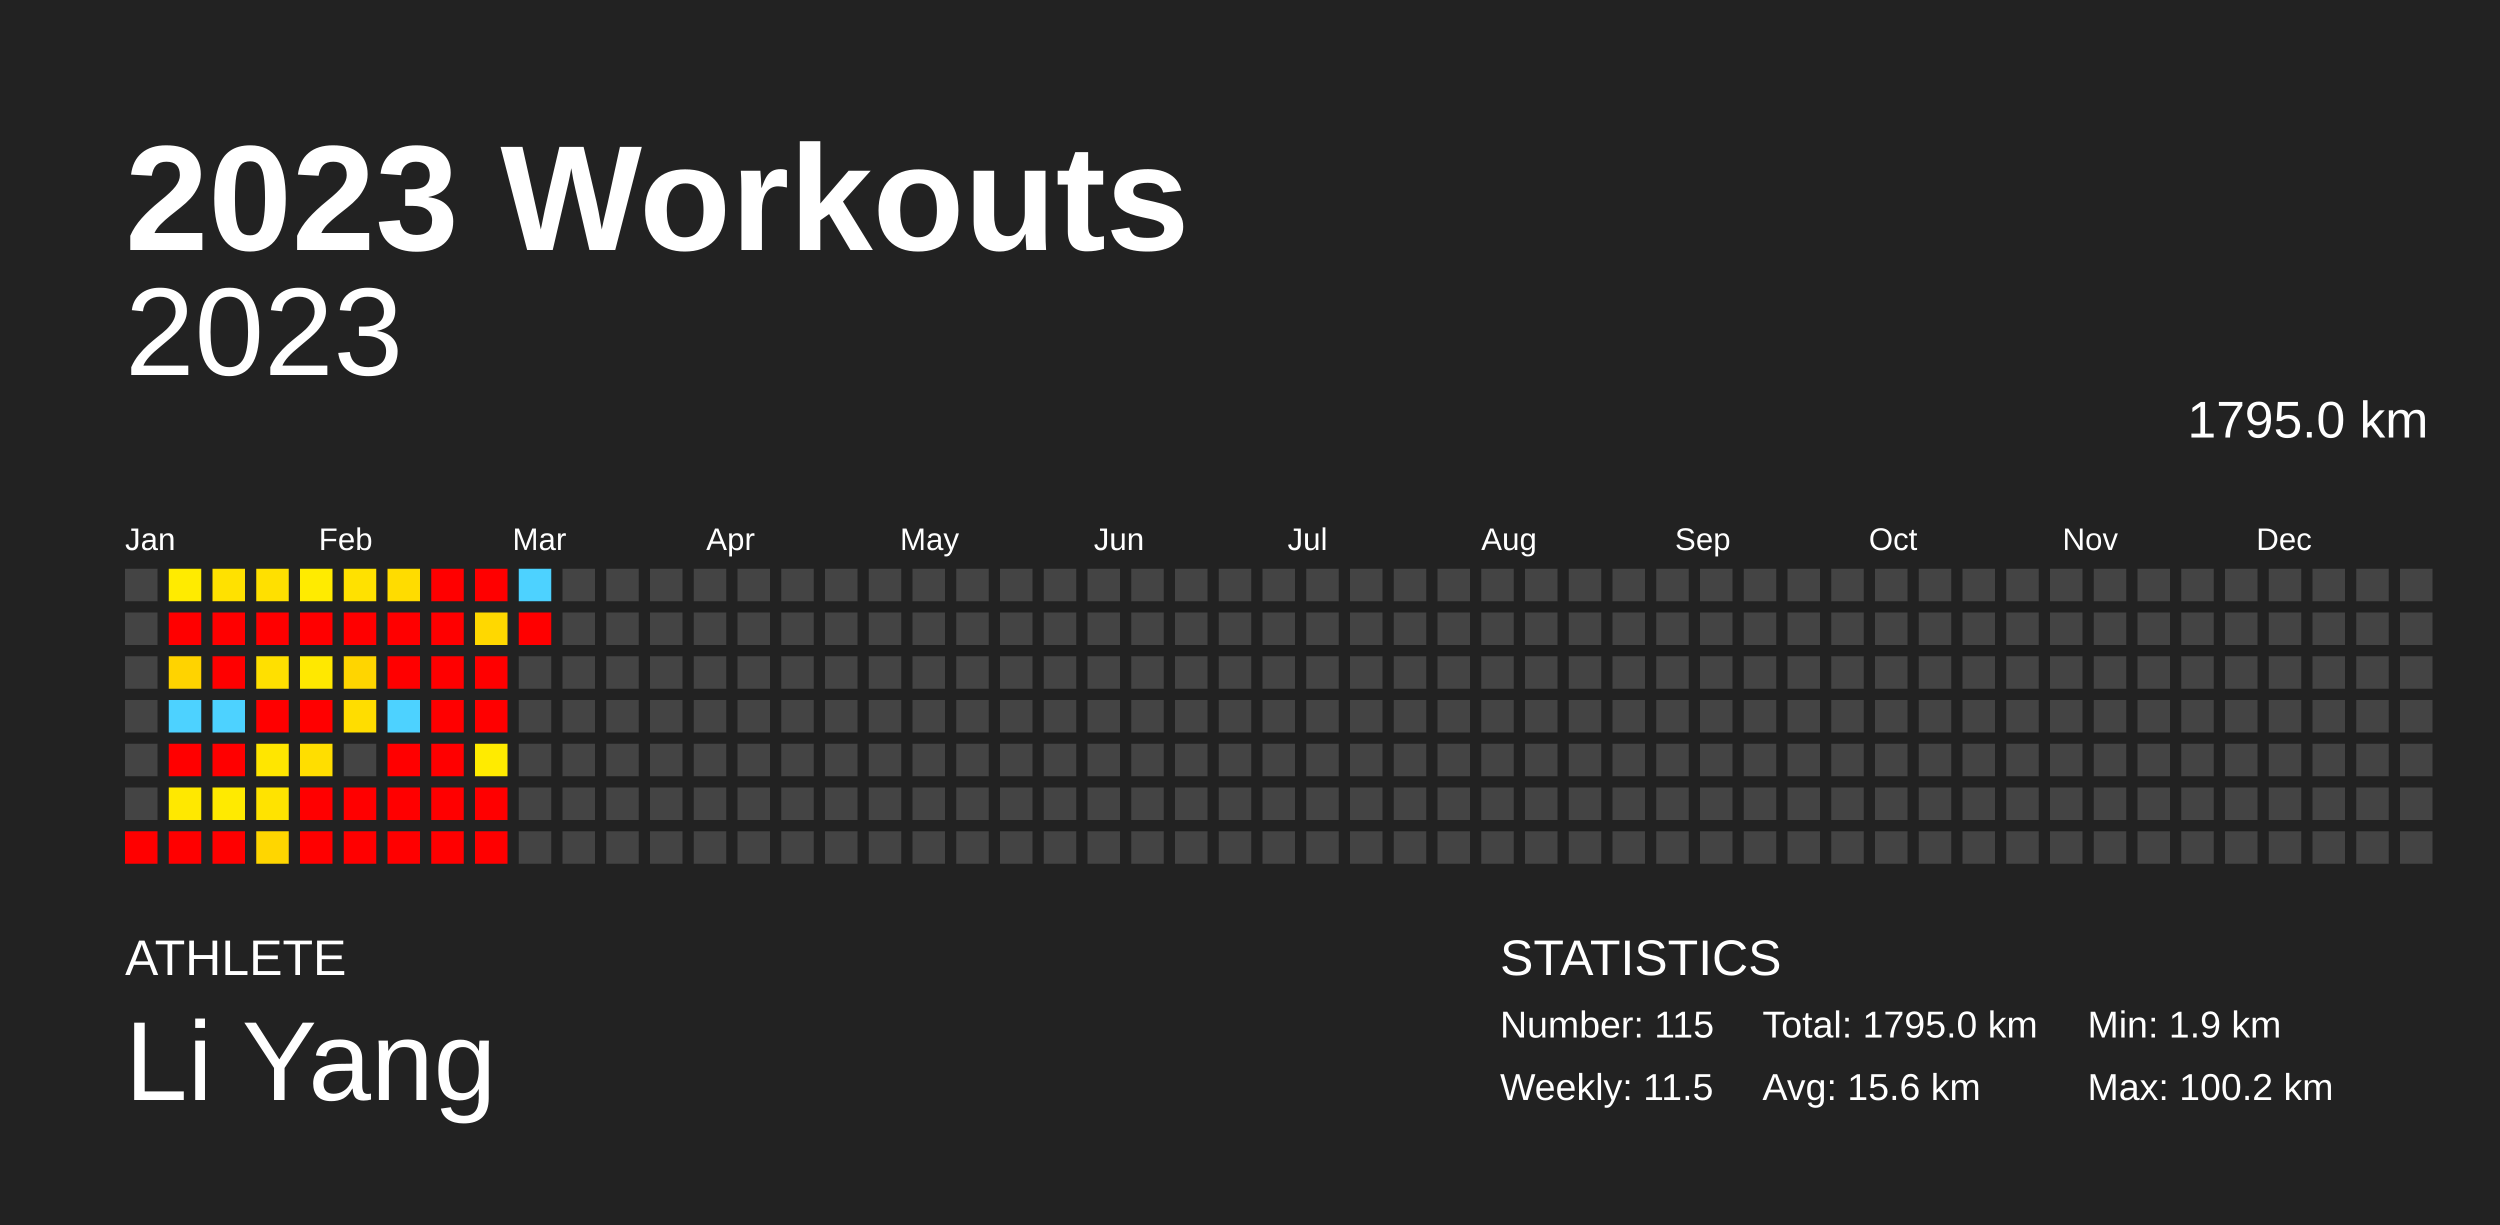
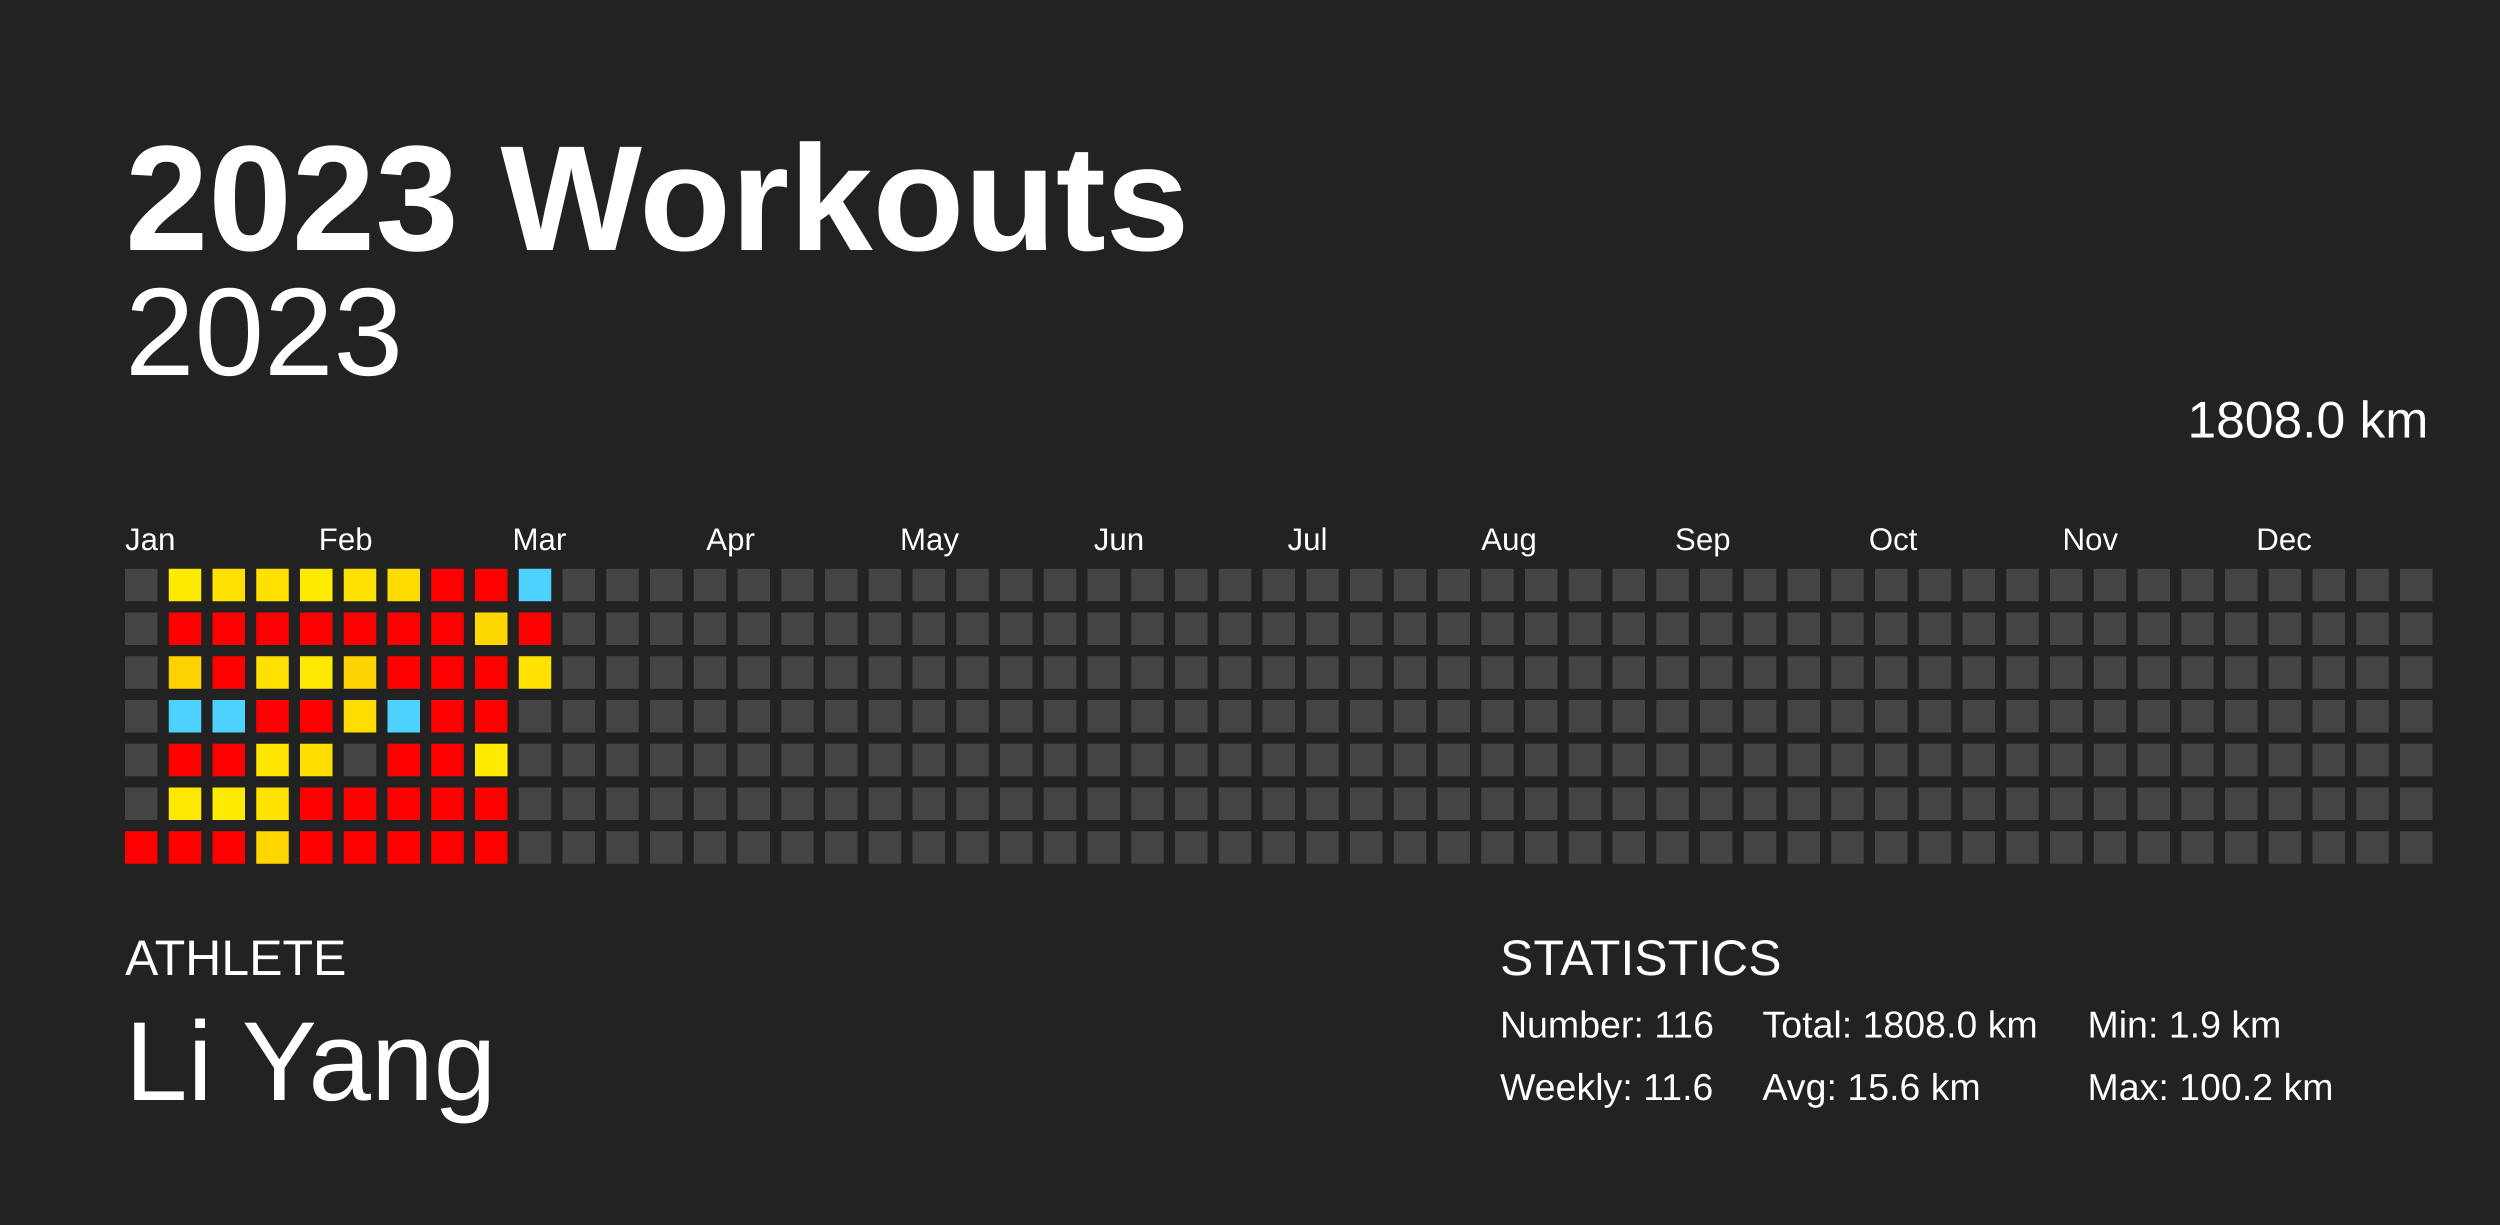
<svg xmlns="http://www.w3.org/2000/svg" baseProfile="full" height="98mm" version="1.1" viewBox="0,0,200,98" width="200mm">
  <defs />
  <rect fill="#222222" height="98" width="200" x="0" y="0" />
  <text fill="#FFFFFF" style="font-size:12px; font-family:Arial; font-weight:bold;" x="10" y="20">2023 Workouts</text>
  <text fill="#FFFFFF" style="font-size:4px; font-family:Arial" x="10" y="78">ATHLETE</text>
  <text fill="#FFFFFF" style="font-size:9px; font-family:Arial" x="10" y="88">Li Yang</text>
  <text fill="#FFFFFF" style="font-size:4px; font-family:Arial" x="120" y="78">STATISTICS</text>
-   <text fill="#FFFFFF" style="font-size:3px; font-family:Arial" x="120" y="83">Number: 115</text>
-   <text fill="#FFFFFF" style="font-size:3px; font-family:Arial" x="120" y="88">Weekly: 11.5</text>
-   <text fill="#FFFFFF" style="font-size:3px; font-family:Arial" x="141" y="83">Total: 1795.0 km</text>
+   <text fill="#FFFFFF" style="font-size:3px; font-family:Arial" x="120" y="83">Number: 116</text>
+   <text fill="#FFFFFF" style="font-size:3px; font-family:Arial" x="120" y="88">Weekly: 11.6</text>
+   <text fill="#FFFFFF" style="font-size:3px; font-family:Arial" x="141" y="83">Total: 1808.0 km</text>
  <text fill="#FFFFFF" style="font-size:3px; font-family:Arial" x="141" y="88">Avg: 15.6 km</text>
  <text fill="#FFFFFF" style="font-size:3px; font-family:Arial" x="167" y="83">Min: 1.9 km</text>
  <text fill="#FFFFFF" style="font-size:3px; font-family:Arial" x="167" y="88">Max: 100.2 km</text>
  <text alignment-baseline="hanging" fill="#FFFFFF" style="font-size:10.0px; font-family:Arial;" x="10" y="30">2023</text>
-   <text alignment-baseline="hanging" fill="#FFFFFF" style="font-size:4.125px; font-family:Arial;" x="175" y="35">1795.0 km</text>
+   <text alignment-baseline="hanging" fill="#FFFFFF" style="font-size:4.125px; font-family:Arial;" x="175" y="35">1808.0 km</text>
  <text fill="#FFFFFF" style="font-size:2.5px; font-family:Arial" x="10.0" y="44">Jan</text>
  <text fill="#FFFFFF" style="font-size:2.5px; font-family:Arial" x="25.5" y="44">Feb</text>
  <text fill="#FFFFFF" style="font-size:2.5px; font-family:Arial" x="41.0" y="44">Mar</text>
  <text fill="#FFFFFF" style="font-size:2.5px; font-family:Arial" x="56.5" y="44">Apr</text>
  <text fill="#FFFFFF" style="font-size:2.5px; font-family:Arial" x="72.0" y="44">May</text>
  <text fill="#FFFFFF" style="font-size:2.5px; font-family:Arial" x="87.5" y="44">Jun</text>
  <text fill="#FFFFFF" style="font-size:2.5px; font-family:Arial" x="103.0" y="44">Jul</text>
  <text fill="#FFFFFF" style="font-size:2.5px; font-family:Arial" x="118.5" y="44">Aug</text>
  <text fill="#FFFFFF" style="font-size:2.5px; font-family:Arial" x="134.0" y="44">Sep</text>
  <text fill="#FFFFFF" style="font-size:2.5px; font-family:Arial" x="149.5" y="44">Oct</text>
  <text fill="#FFFFFF" style="font-size:2.5px; font-family:Arial" x="165.0" y="44">Nov</text>
  <text fill="#FFFFFF" style="font-size:2.5px; font-family:Arial" x="180.5" y="44">Dec</text>
  <rect fill="#444444" height="2.6" width="2.6" x="10.0" y="45.5" />
  <rect fill="#444444" height="2.6" width="2.6" x="10.0" y="49.0" />
  <rect fill="#444444" height="2.6" width="2.6" x="10.0" y="52.5" />
  <rect fill="#444444" height="2.6" width="2.6" x="10.0" y="56.0" />
  <rect fill="#444444" height="2.6" width="2.6" x="10.0" y="59.5" />
  <rect fill="#444444" height="2.6" width="2.6" x="10.0" y="63.0" />
  <rect fill="red" height="2.6" width="2.6" x="10.0" y="66.5" />
  <rect fill="#ffeb00" height="2.6" width="2.6" x="13.5" y="45.5" />
  <rect fill="red" height="2.6" width="2.6" x="13.5" y="49.0" />
  <rect fill="#ffd300" height="2.6" width="2.6" x="13.5" y="52.5" />
  <rect fill="#4dd2ff" height="2.6" width="2.6" x="13.5" y="56.0" />
  <rect fill="red" height="2.6" width="2.6" x="13.5" y="59.5" />
  <rect fill="#ffe800" height="2.6" width="2.6" x="13.5" y="63.0" />
  <rect fill="red" height="2.6" width="2.6" x="13.5" y="66.5" />
  <rect fill="#ffe100" height="2.6" width="2.6" x="17.0" y="45.5" />
  <rect fill="red" height="2.6" width="2.6" x="17.0" y="49.0" />
  <rect fill="red" height="2.6" width="2.6" x="17.0" y="52.5" />
  <rect fill="#4dd2ff" height="2.6" width="2.6" x="17.0" y="56.0" />
  <rect fill="red" height="2.6" width="2.6" x="17.0" y="59.5" />
  <rect fill="#ffea00" height="2.6" width="2.6" x="17.0" y="63.0" />
  <rect fill="red" height="2.6" width="2.6" x="17.0" y="66.5" />
  <rect fill="#ffe000" height="2.6" width="2.6" x="20.5" y="45.5" />
  <rect fill="red" height="2.6" width="2.6" x="20.5" y="49.0" />
  <rect fill="#ffe000" height="2.6" width="2.6" x="20.5" y="52.5" />
  <rect fill="red" height="2.6" width="2.6" x="20.5" y="56.0" />
  <rect fill="#ffe600" height="2.6" width="2.6" x="20.5" y="59.5" />
  <rect fill="#ffe300" height="2.6" width="2.6" x="20.5" y="63.0" />
  <rect fill="#ffd600" height="2.6" width="2.6" x="20.5" y="66.5" />
  <rect fill="#ffeb00" height="2.6" width="2.6" x="24.0" y="45.5" />
  <rect fill="red" height="2.6" width="2.6" x="24.0" y="49.0" />
  <rect fill="#ffe800" height="2.6" width="2.6" x="24.0" y="52.5" />
  <rect fill="red" height="2.6" width="2.6" x="24.0" y="56.0" />
  <rect fill="#ffde00" height="2.6" width="2.6" x="24.0" y="59.5" />
  <rect fill="red" height="2.6" width="2.6" x="24.0" y="63.0" />
  <rect fill="red" height="2.6" width="2.6" x="24.0" y="66.5" />
  <rect fill="#ffe100" height="2.6" width="2.6" x="27.5" y="45.5" />
  <rect fill="red" height="2.6" width="2.6" x="27.5" y="49.0" />
  <rect fill="#ffd500" height="2.6" width="2.6" x="27.5" y="52.5" />
  <rect fill="#ffdd00" height="2.6" width="2.6" x="27.5" y="56.0" />
  <rect fill="#444444" height="2.6" width="2.6" x="27.5" y="59.5" />
  <rect fill="red" height="2.6" width="2.6" x="27.5" y="63.0" />
  <rect fill="red" height="2.6" width="2.6" x="27.5" y="66.5" />
  <rect fill="#ffdc00" height="2.6" width="2.6" x="31.0" y="45.5" />
  <rect fill="red" height="2.6" width="2.6" x="31.0" y="49.0" />
  <rect fill="red" height="2.6" width="2.6" x="31.0" y="52.5" />
  <rect fill="#4dd2ff" height="2.6" width="2.6" x="31.0" y="56.0" />
  <rect fill="red" height="2.6" width="2.6" x="31.0" y="59.5" />
  <rect fill="red" height="2.6" width="2.6" x="31.0" y="63.0" />
  <rect fill="red" height="2.6" width="2.6" x="31.0" y="66.5" />
  <rect fill="red" height="2.6" width="2.6" x="34.5" y="45.5" />
  <rect fill="red" height="2.6" width="2.6" x="34.5" y="49.0" />
  <rect fill="red" height="2.6" width="2.6" x="34.5" y="52.5" />
  <rect fill="red" height="2.6" width="2.6" x="34.5" y="56.0" />
  <rect fill="red" height="2.6" width="2.6" x="34.5" y="59.5" />
  <rect fill="red" height="2.6" width="2.6" x="34.5" y="63.0" />
  <rect fill="red" height="2.6" width="2.6" x="34.5" y="66.5" />
  <rect fill="red" height="2.6" width="2.6" x="38.0" y="45.5" />
  <rect fill="#ffd800" height="2.6" width="2.6" x="38.0" y="49.0" />
  <rect fill="red" height="2.6" width="2.6" x="38.0" y="52.5" />
  <rect fill="red" height="2.6" width="2.6" x="38.0" y="56.0" />
  <rect fill="#ffeb00" height="2.6" width="2.6" x="38.0" y="59.5" />
  <rect fill="red" height="2.6" width="2.6" x="38.0" y="63.0" />
  <rect fill="red" height="2.6" width="2.6" x="38.0" y="66.5" />
  <rect fill="#4dd2ff" height="2.6" width="2.6" x="41.5" y="45.5" />
  <rect fill="red" height="2.6" width="2.6" x="41.5" y="49.0" />
-   <rect fill="#444444" height="2.6" width="2.6" x="41.5" y="52.5" />
+   <rect fill="#ffe300" height="2.6" width="2.6" x="41.5" y="52.5" />
  <rect fill="#444444" height="2.6" width="2.6" x="41.5" y="56.0" />
  <rect fill="#444444" height="2.6" width="2.6" x="41.5" y="59.5" />
  <rect fill="#444444" height="2.6" width="2.6" x="41.5" y="63.0" />
  <rect fill="#444444" height="2.6" width="2.6" x="41.5" y="66.5" />
  <rect fill="#444444" height="2.6" width="2.6" x="45.0" y="45.5" />
  <rect fill="#444444" height="2.6" width="2.6" x="45.0" y="49.0" />
  <rect fill="#444444" height="2.6" width="2.6" x="45.0" y="52.5" />
  <rect fill="#444444" height="2.6" width="2.6" x="45.0" y="56.0" />
  <rect fill="#444444" height="2.6" width="2.6" x="45.0" y="59.5" />
  <rect fill="#444444" height="2.6" width="2.6" x="45.0" y="63.0" />
  <rect fill="#444444" height="2.6" width="2.6" x="45.0" y="66.5" />
  <rect fill="#444444" height="2.6" width="2.6" x="48.5" y="45.5" />
  <rect fill="#444444" height="2.6" width="2.6" x="48.5" y="49.0" />
  <rect fill="#444444" height="2.6" width="2.6" x="48.5" y="52.5" />
  <rect fill="#444444" height="2.6" width="2.6" x="48.5" y="56.0" />
  <rect fill="#444444" height="2.6" width="2.6" x="48.5" y="59.5" />
  <rect fill="#444444" height="2.6" width="2.6" x="48.5" y="63.0" />
  <rect fill="#444444" height="2.6" width="2.6" x="48.5" y="66.5" />
  <rect fill="#444444" height="2.6" width="2.6" x="52.0" y="45.5" />
  <rect fill="#444444" height="2.6" width="2.6" x="52.0" y="49.0" />
  <rect fill="#444444" height="2.6" width="2.6" x="52.0" y="52.5" />
  <rect fill="#444444" height="2.6" width="2.6" x="52.0" y="56.0" />
  <rect fill="#444444" height="2.6" width="2.6" x="52.0" y="59.5" />
  <rect fill="#444444" height="2.6" width="2.6" x="52.0" y="63.0" />
  <rect fill="#444444" height="2.6" width="2.6" x="52.0" y="66.5" />
  <rect fill="#444444" height="2.6" width="2.6" x="55.5" y="45.5" />
  <rect fill="#444444" height="2.6" width="2.6" x="55.5" y="49.0" />
  <rect fill="#444444" height="2.6" width="2.6" x="55.5" y="52.5" />
  <rect fill="#444444" height="2.6" width="2.6" x="55.5" y="56.0" />
  <rect fill="#444444" height="2.6" width="2.6" x="55.5" y="59.5" />
  <rect fill="#444444" height="2.6" width="2.6" x="55.5" y="63.0" />
  <rect fill="#444444" height="2.6" width="2.6" x="55.5" y="66.5" />
  <rect fill="#444444" height="2.6" width="2.6" x="59.0" y="45.5" />
  <rect fill="#444444" height="2.6" width="2.6" x="59.0" y="49.0" />
  <rect fill="#444444" height="2.6" width="2.6" x="59.0" y="52.5" />
  <rect fill="#444444" height="2.6" width="2.6" x="59.0" y="56.0" />
  <rect fill="#444444" height="2.6" width="2.6" x="59.0" y="59.5" />
  <rect fill="#444444" height="2.6" width="2.6" x="59.0" y="63.0" />
  <rect fill="#444444" height="2.6" width="2.6" x="59.0" y="66.5" />
  <rect fill="#444444" height="2.6" width="2.6" x="62.5" y="45.5" />
  <rect fill="#444444" height="2.6" width="2.6" x="62.5" y="49.0" />
  <rect fill="#444444" height="2.6" width="2.6" x="62.5" y="52.5" />
  <rect fill="#444444" height="2.6" width="2.6" x="62.5" y="56.0" />
  <rect fill="#444444" height="2.6" width="2.6" x="62.5" y="59.5" />
  <rect fill="#444444" height="2.6" width="2.6" x="62.5" y="63.0" />
  <rect fill="#444444" height="2.6" width="2.6" x="62.5" y="66.5" />
  <rect fill="#444444" height="2.6" width="2.6" x="66.0" y="45.5" />
  <rect fill="#444444" height="2.6" width="2.6" x="66.0" y="49.0" />
  <rect fill="#444444" height="2.6" width="2.6" x="66.0" y="52.5" />
  <rect fill="#444444" height="2.6" width="2.6" x="66.0" y="56.0" />
  <rect fill="#444444" height="2.6" width="2.6" x="66.0" y="59.5" />
  <rect fill="#444444" height="2.6" width="2.6" x="66.0" y="63.0" />
  <rect fill="#444444" height="2.6" width="2.6" x="66.0" y="66.5" />
  <rect fill="#444444" height="2.6" width="2.6" x="69.5" y="45.5" />
  <rect fill="#444444" height="2.6" width="2.6" x="69.5" y="49.0" />
  <rect fill="#444444" height="2.6" width="2.6" x="69.5" y="52.5" />
  <rect fill="#444444" height="2.6" width="2.6" x="69.5" y="56.0" />
  <rect fill="#444444" height="2.6" width="2.6" x="69.5" y="59.5" />
  <rect fill="#444444" height="2.6" width="2.6" x="69.5" y="63.0" />
  <rect fill="#444444" height="2.6" width="2.6" x="69.5" y="66.5" />
  <rect fill="#444444" height="2.6" width="2.6" x="73.0" y="45.5" />
  <rect fill="#444444" height="2.6" width="2.6" x="73.0" y="49.0" />
  <rect fill="#444444" height="2.6" width="2.6" x="73.0" y="52.5" />
  <rect fill="#444444" height="2.6" width="2.6" x="73.0" y="56.0" />
  <rect fill="#444444" height="2.6" width="2.6" x="73.0" y="59.5" />
  <rect fill="#444444" height="2.6" width="2.6" x="73.0" y="63.0" />
  <rect fill="#444444" height="2.6" width="2.6" x="73.0" y="66.5" />
  <rect fill="#444444" height="2.6" width="2.6" x="76.5" y="45.5" />
  <rect fill="#444444" height="2.6" width="2.6" x="76.5" y="49.0" />
  <rect fill="#444444" height="2.6" width="2.6" x="76.5" y="52.5" />
  <rect fill="#444444" height="2.6" width="2.6" x="76.5" y="56.0" />
  <rect fill="#444444" height="2.6" width="2.6" x="76.5" y="59.5" />
  <rect fill="#444444" height="2.6" width="2.6" x="76.5" y="63.0" />
  <rect fill="#444444" height="2.6" width="2.6" x="76.5" y="66.5" />
  <rect fill="#444444" height="2.6" width="2.6" x="80.0" y="45.5" />
  <rect fill="#444444" height="2.6" width="2.6" x="80.0" y="49.0" />
  <rect fill="#444444" height="2.6" width="2.6" x="80.0" y="52.5" />
  <rect fill="#444444" height="2.6" width="2.6" x="80.0" y="56.0" />
  <rect fill="#444444" height="2.6" width="2.6" x="80.0" y="59.5" />
  <rect fill="#444444" height="2.6" width="2.6" x="80.0" y="63.0" />
  <rect fill="#444444" height="2.6" width="2.6" x="80.0" y="66.5" />
  <rect fill="#444444" height="2.6" width="2.6" x="83.5" y="45.5" />
  <rect fill="#444444" height="2.6" width="2.6" x="83.5" y="49.0" />
  <rect fill="#444444" height="2.6" width="2.6" x="83.5" y="52.5" />
  <rect fill="#444444" height="2.6" width="2.6" x="83.5" y="56.0" />
  <rect fill="#444444" height="2.6" width="2.6" x="83.5" y="59.5" />
  <rect fill="#444444" height="2.6" width="2.6" x="83.5" y="63.0" />
  <rect fill="#444444" height="2.6" width="2.6" x="83.5" y="66.5" />
  <rect fill="#444444" height="2.6" width="2.6" x="87.0" y="45.5" />
  <rect fill="#444444" height="2.6" width="2.6" x="87.0" y="49.0" />
  <rect fill="#444444" height="2.6" width="2.6" x="87.0" y="52.5" />
  <rect fill="#444444" height="2.6" width="2.6" x="87.0" y="56.0" />
  <rect fill="#444444" height="2.6" width="2.6" x="87.0" y="59.5" />
  <rect fill="#444444" height="2.6" width="2.6" x="87.0" y="63.0" />
  <rect fill="#444444" height="2.6" width="2.6" x="87.0" y="66.5" />
  <rect fill="#444444" height="2.6" width="2.6" x="90.5" y="45.5" />
  <rect fill="#444444" height="2.6" width="2.6" x="90.5" y="49.0" />
  <rect fill="#444444" height="2.6" width="2.6" x="90.5" y="52.5" />
  <rect fill="#444444" height="2.6" width="2.6" x="90.5" y="56.0" />
  <rect fill="#444444" height="2.6" width="2.6" x="90.5" y="59.5" />
  <rect fill="#444444" height="2.6" width="2.6" x="90.5" y="63.0" />
  <rect fill="#444444" height="2.6" width="2.6" x="90.5" y="66.5" />
  <rect fill="#444444" height="2.6" width="2.6" x="94.0" y="45.5" />
  <rect fill="#444444" height="2.6" width="2.6" x="94.0" y="49.0" />
  <rect fill="#444444" height="2.6" width="2.6" x="94.0" y="52.5" />
  <rect fill="#444444" height="2.6" width="2.6" x="94.0" y="56.0" />
  <rect fill="#444444" height="2.6" width="2.6" x="94.0" y="59.5" />
  <rect fill="#444444" height="2.6" width="2.6" x="94.0" y="63.0" />
  <rect fill="#444444" height="2.6" width="2.6" x="94.0" y="66.5" />
  <rect fill="#444444" height="2.6" width="2.6" x="97.5" y="45.5" />
  <rect fill="#444444" height="2.6" width="2.6" x="97.5" y="49.0" />
  <rect fill="#444444" height="2.6" width="2.6" x="97.5" y="52.5" />
  <rect fill="#444444" height="2.6" width="2.6" x="97.5" y="56.0" />
  <rect fill="#444444" height="2.6" width="2.6" x="97.5" y="59.5" />
  <rect fill="#444444" height="2.6" width="2.6" x="97.5" y="63.0" />
  <rect fill="#444444" height="2.6" width="2.6" x="97.5" y="66.5" />
  <rect fill="#444444" height="2.6" width="2.6" x="101.0" y="45.5" />
  <rect fill="#444444" height="2.6" width="2.6" x="101.0" y="49.0" />
  <rect fill="#444444" height="2.6" width="2.6" x="101.0" y="52.5" />
  <rect fill="#444444" height="2.6" width="2.6" x="101.0" y="56.0" />
  <rect fill="#444444" height="2.6" width="2.6" x="101.0" y="59.5" />
  <rect fill="#444444" height="2.6" width="2.6" x="101.0" y="63.0" />
  <rect fill="#444444" height="2.6" width="2.6" x="101.0" y="66.5" />
  <rect fill="#444444" height="2.6" width="2.6" x="104.5" y="45.5" />
  <rect fill="#444444" height="2.6" width="2.6" x="104.5" y="49.0" />
  <rect fill="#444444" height="2.6" width="2.6" x="104.5" y="52.5" />
  <rect fill="#444444" height="2.6" width="2.6" x="104.5" y="56.0" />
  <rect fill="#444444" height="2.6" width="2.6" x="104.5" y="59.5" />
  <rect fill="#444444" height="2.6" width="2.6" x="104.5" y="63.0" />
  <rect fill="#444444" height="2.6" width="2.6" x="104.5" y="66.5" />
  <rect fill="#444444" height="2.6" width="2.6" x="108.0" y="45.5" />
  <rect fill="#444444" height="2.6" width="2.6" x="108.0" y="49.0" />
  <rect fill="#444444" height="2.6" width="2.6" x="108.0" y="52.5" />
  <rect fill="#444444" height="2.6" width="2.6" x="108.0" y="56.0" />
  <rect fill="#444444" height="2.6" width="2.6" x="108.0" y="59.5" />
  <rect fill="#444444" height="2.6" width="2.6" x="108.0" y="63.0" />
  <rect fill="#444444" height="2.6" width="2.6" x="108.0" y="66.5" />
  <rect fill="#444444" height="2.6" width="2.6" x="111.5" y="45.5" />
  <rect fill="#444444" height="2.6" width="2.6" x="111.5" y="49.0" />
  <rect fill="#444444" height="2.6" width="2.6" x="111.5" y="52.5" />
  <rect fill="#444444" height="2.6" width="2.6" x="111.5" y="56.0" />
  <rect fill="#444444" height="2.6" width="2.6" x="111.5" y="59.5" />
  <rect fill="#444444" height="2.6" width="2.6" x="111.5" y="63.0" />
  <rect fill="#444444" height="2.6" width="2.6" x="111.5" y="66.5" />
  <rect fill="#444444" height="2.6" width="2.6" x="115.0" y="45.5" />
  <rect fill="#444444" height="2.6" width="2.6" x="115.0" y="49.0" />
  <rect fill="#444444" height="2.6" width="2.6" x="115.0" y="52.5" />
  <rect fill="#444444" height="2.6" width="2.6" x="115.0" y="56.0" />
  <rect fill="#444444" height="2.6" width="2.6" x="115.0" y="59.5" />
  <rect fill="#444444" height="2.6" width="2.6" x="115.0" y="63.0" />
  <rect fill="#444444" height="2.6" width="2.6" x="115.0" y="66.5" />
  <rect fill="#444444" height="2.6" width="2.6" x="118.5" y="45.5" />
  <rect fill="#444444" height="2.6" width="2.6" x="118.5" y="49.0" />
  <rect fill="#444444" height="2.6" width="2.6" x="118.5" y="52.5" />
  <rect fill="#444444" height="2.6" width="2.6" x="118.5" y="56.0" />
  <rect fill="#444444" height="2.6" width="2.6" x="118.5" y="59.5" />
  <rect fill="#444444" height="2.6" width="2.6" x="118.5" y="63.0" />
  <rect fill="#444444" height="2.6" width="2.6" x="118.5" y="66.5" />
  <rect fill="#444444" height="2.6" width="2.6" x="122.0" y="45.5" />
  <rect fill="#444444" height="2.6" width="2.6" x="122.0" y="49.0" />
  <rect fill="#444444" height="2.6" width="2.6" x="122.0" y="52.5" />
  <rect fill="#444444" height="2.6" width="2.6" x="122.0" y="56.0" />
  <rect fill="#444444" height="2.6" width="2.6" x="122.0" y="59.5" />
  <rect fill="#444444" height="2.6" width="2.6" x="122.0" y="63.0" />
  <rect fill="#444444" height="2.6" width="2.6" x="122.0" y="66.5" />
  <rect fill="#444444" height="2.6" width="2.6" x="125.5" y="45.5" />
  <rect fill="#444444" height="2.6" width="2.6" x="125.5" y="49.0" />
  <rect fill="#444444" height="2.6" width="2.6" x="125.5" y="52.5" />
  <rect fill="#444444" height="2.6" width="2.6" x="125.5" y="56.0" />
  <rect fill="#444444" height="2.6" width="2.6" x="125.5" y="59.5" />
  <rect fill="#444444" height="2.6" width="2.6" x="125.5" y="63.0" />
  <rect fill="#444444" height="2.6" width="2.6" x="125.5" y="66.5" />
  <rect fill="#444444" height="2.6" width="2.6" x="129.0" y="45.5" />
  <rect fill="#444444" height="2.6" width="2.6" x="129.0" y="49.0" />
  <rect fill="#444444" height="2.6" width="2.6" x="129.0" y="52.5" />
  <rect fill="#444444" height="2.6" width="2.6" x="129.0" y="56.0" />
  <rect fill="#444444" height="2.6" width="2.6" x="129.0" y="59.5" />
  <rect fill="#444444" height="2.6" width="2.6" x="129.0" y="63.0" />
  <rect fill="#444444" height="2.6" width="2.6" x="129.0" y="66.5" />
  <rect fill="#444444" height="2.6" width="2.6" x="132.5" y="45.5" />
  <rect fill="#444444" height="2.6" width="2.6" x="132.5" y="49.0" />
  <rect fill="#444444" height="2.6" width="2.6" x="132.5" y="52.5" />
  <rect fill="#444444" height="2.6" width="2.6" x="132.5" y="56.0" />
  <rect fill="#444444" height="2.6" width="2.6" x="132.5" y="59.5" />
  <rect fill="#444444" height="2.6" width="2.6" x="132.5" y="63.0" />
  <rect fill="#444444" height="2.6" width="2.6" x="132.5" y="66.5" />
  <rect fill="#444444" height="2.6" width="2.6" x="136.0" y="45.5" />
  <rect fill="#444444" height="2.6" width="2.6" x="136.0" y="49.0" />
  <rect fill="#444444" height="2.6" width="2.6" x="136.0" y="52.5" />
  <rect fill="#444444" height="2.6" width="2.6" x="136.0" y="56.0" />
  <rect fill="#444444" height="2.6" width="2.6" x="136.0" y="59.5" />
  <rect fill="#444444" height="2.6" width="2.6" x="136.0" y="63.0" />
  <rect fill="#444444" height="2.6" width="2.6" x="136.0" y="66.5" />
  <rect fill="#444444" height="2.6" width="2.6" x="139.5" y="45.5" />
  <rect fill="#444444" height="2.6" width="2.6" x="139.5" y="49.0" />
  <rect fill="#444444" height="2.6" width="2.6" x="139.5" y="52.5" />
  <rect fill="#444444" height="2.6" width="2.6" x="139.5" y="56.0" />
  <rect fill="#444444" height="2.6" width="2.6" x="139.5" y="59.5" />
  <rect fill="#444444" height="2.6" width="2.6" x="139.5" y="63.0" />
  <rect fill="#444444" height="2.6" width="2.6" x="139.5" y="66.5" />
  <rect fill="#444444" height="2.6" width="2.6" x="143.0" y="45.5" />
  <rect fill="#444444" height="2.6" width="2.6" x="143.0" y="49.0" />
  <rect fill="#444444" height="2.6" width="2.6" x="143.0" y="52.5" />
  <rect fill="#444444" height="2.6" width="2.6" x="143.0" y="56.0" />
  <rect fill="#444444" height="2.6" width="2.6" x="143.0" y="59.5" />
  <rect fill="#444444" height="2.6" width="2.6" x="143.0" y="63.0" />
  <rect fill="#444444" height="2.6" width="2.6" x="143.0" y="66.5" />
  <rect fill="#444444" height="2.6" width="2.6" x="146.5" y="45.5" />
  <rect fill="#444444" height="2.6" width="2.6" x="146.5" y="49.0" />
  <rect fill="#444444" height="2.6" width="2.6" x="146.5" y="52.5" />
  <rect fill="#444444" height="2.6" width="2.6" x="146.5" y="56.0" />
  <rect fill="#444444" height="2.6" width="2.6" x="146.5" y="59.5" />
  <rect fill="#444444" height="2.6" width="2.6" x="146.5" y="63.0" />
  <rect fill="#444444" height="2.6" width="2.6" x="146.5" y="66.5" />
  <rect fill="#444444" height="2.6" width="2.6" x="150.0" y="45.5" />
  <rect fill="#444444" height="2.6" width="2.6" x="150.0" y="49.0" />
  <rect fill="#444444" height="2.6" width="2.6" x="150.0" y="52.5" />
  <rect fill="#444444" height="2.6" width="2.6" x="150.0" y="56.0" />
  <rect fill="#444444" height="2.6" width="2.6" x="150.0" y="59.5" />
  <rect fill="#444444" height="2.6" width="2.6" x="150.0" y="63.0" />
  <rect fill="#444444" height="2.6" width="2.6" x="150.0" y="66.5" />
  <rect fill="#444444" height="2.6" width="2.6" x="153.5" y="45.5" />
  <rect fill="#444444" height="2.6" width="2.6" x="153.5" y="49.0" />
  <rect fill="#444444" height="2.6" width="2.6" x="153.5" y="52.5" />
  <rect fill="#444444" height="2.6" width="2.6" x="153.5" y="56.0" />
  <rect fill="#444444" height="2.6" width="2.6" x="153.5" y="59.5" />
  <rect fill="#444444" height="2.6" width="2.6" x="153.5" y="63.0" />
  <rect fill="#444444" height="2.6" width="2.6" x="153.5" y="66.5" />
  <rect fill="#444444" height="2.6" width="2.6" x="157.0" y="45.5" />
  <rect fill="#444444" height="2.6" width="2.6" x="157.0" y="49.0" />
  <rect fill="#444444" height="2.6" width="2.6" x="157.0" y="52.5" />
  <rect fill="#444444" height="2.6" width="2.6" x="157.0" y="56.0" />
  <rect fill="#444444" height="2.6" width="2.6" x="157.0" y="59.5" />
  <rect fill="#444444" height="2.6" width="2.6" x="157.0" y="63.0" />
  <rect fill="#444444" height="2.6" width="2.6" x="157.0" y="66.5" />
  <rect fill="#444444" height="2.6" width="2.6" x="160.5" y="45.5" />
  <rect fill="#444444" height="2.6" width="2.6" x="160.5" y="49.0" />
  <rect fill="#444444" height="2.6" width="2.6" x="160.5" y="52.5" />
  <rect fill="#444444" height="2.6" width="2.6" x="160.5" y="56.0" />
  <rect fill="#444444" height="2.6" width="2.6" x="160.5" y="59.5" />
  <rect fill="#444444" height="2.6" width="2.6" x="160.5" y="63.0" />
  <rect fill="#444444" height="2.6" width="2.6" x="160.5" y="66.5" />
  <rect fill="#444444" height="2.6" width="2.6" x="164.0" y="45.5" />
  <rect fill="#444444" height="2.6" width="2.6" x="164.0" y="49.0" />
  <rect fill="#444444" height="2.6" width="2.6" x="164.0" y="52.5" />
  <rect fill="#444444" height="2.6" width="2.6" x="164.0" y="56.0" />
  <rect fill="#444444" height="2.6" width="2.6" x="164.0" y="59.5" />
  <rect fill="#444444" height="2.6" width="2.6" x="164.0" y="63.0" />
  <rect fill="#444444" height="2.6" width="2.6" x="164.0" y="66.5" />
  <rect fill="#444444" height="2.6" width="2.6" x="167.5" y="45.5" />
  <rect fill="#444444" height="2.6" width="2.6" x="167.5" y="49.0" />
  <rect fill="#444444" height="2.6" width="2.6" x="167.5" y="52.5" />
  <rect fill="#444444" height="2.6" width="2.6" x="167.5" y="56.0" />
  <rect fill="#444444" height="2.6" width="2.6" x="167.5" y="59.5" />
  <rect fill="#444444" height="2.6" width="2.6" x="167.5" y="63.0" />
  <rect fill="#444444" height="2.6" width="2.6" x="167.5" y="66.5" />
  <rect fill="#444444" height="2.6" width="2.6" x="171.0" y="45.5" />
  <rect fill="#444444" height="2.6" width="2.6" x="171.0" y="49.0" />
  <rect fill="#444444" height="2.6" width="2.6" x="171.0" y="52.5" />
  <rect fill="#444444" height="2.6" width="2.6" x="171.0" y="56.0" />
  <rect fill="#444444" height="2.6" width="2.6" x="171.0" y="59.5" />
  <rect fill="#444444" height="2.6" width="2.6" x="171.0" y="63.0" />
  <rect fill="#444444" height="2.6" width="2.6" x="171.0" y="66.5" />
  <rect fill="#444444" height="2.6" width="2.6" x="174.5" y="45.5" />
  <rect fill="#444444" height="2.6" width="2.6" x="174.5" y="49.0" />
  <rect fill="#444444" height="2.6" width="2.6" x="174.5" y="52.5" />
  <rect fill="#444444" height="2.6" width="2.6" x="174.5" y="56.0" />
  <rect fill="#444444" height="2.6" width="2.6" x="174.5" y="59.5" />
  <rect fill="#444444" height="2.6" width="2.6" x="174.5" y="63.0" />
  <rect fill="#444444" height="2.6" width="2.6" x="174.5" y="66.5" />
  <rect fill="#444444" height="2.6" width="2.6" x="178.0" y="45.5" />
  <rect fill="#444444" height="2.6" width="2.6" x="178.0" y="49.0" />
  <rect fill="#444444" height="2.6" width="2.6" x="178.0" y="52.5" />
  <rect fill="#444444" height="2.6" width="2.6" x="178.0" y="56.0" />
  <rect fill="#444444" height="2.6" width="2.6" x="178.0" y="59.5" />
  <rect fill="#444444" height="2.6" width="2.6" x="178.0" y="63.0" />
  <rect fill="#444444" height="2.6" width="2.6" x="178.0" y="66.5" />
  <rect fill="#444444" height="2.6" width="2.6" x="181.5" y="45.5" />
  <rect fill="#444444" height="2.6" width="2.6" x="181.5" y="49.0" />
  <rect fill="#444444" height="2.6" width="2.6" x="181.5" y="52.5" />
  <rect fill="#444444" height="2.6" width="2.6" x="181.5" y="56.0" />
  <rect fill="#444444" height="2.6" width="2.6" x="181.5" y="59.5" />
  <rect fill="#444444" height="2.6" width="2.6" x="181.5" y="63.0" />
  <rect fill="#444444" height="2.6" width="2.6" x="181.5" y="66.5" />
  <rect fill="#444444" height="2.6" width="2.6" x="185.0" y="45.5" />
  <rect fill="#444444" height="2.6" width="2.6" x="185.0" y="49.0" />
  <rect fill="#444444" height="2.6" width="2.6" x="185.0" y="52.5" />
  <rect fill="#444444" height="2.6" width="2.6" x="185.0" y="56.0" />
  <rect fill="#444444" height="2.6" width="2.6" x="185.0" y="59.5" />
  <rect fill="#444444" height="2.6" width="2.6" x="185.0" y="63.0" />
  <rect fill="#444444" height="2.6" width="2.6" x="185.0" y="66.5" />
  <rect fill="#444444" height="2.6" width="2.6" x="188.5" y="45.5" />
  <rect fill="#444444" height="2.6" width="2.6" x="188.5" y="49.0" />
  <rect fill="#444444" height="2.6" width="2.6" x="188.5" y="52.5" />
  <rect fill="#444444" height="2.6" width="2.6" x="188.5" y="56.0" />
  <rect fill="#444444" height="2.6" width="2.6" x="188.5" y="59.5" />
  <rect fill="#444444" height="2.6" width="2.6" x="188.5" y="63.0" />
  <rect fill="#444444" height="2.6" width="2.6" x="188.5" y="66.5" />
  <rect fill="#444444" height="2.6" width="2.6" x="192.0" y="45.5" />
  <rect fill="#444444" height="2.6" width="2.6" x="192.0" y="49.0" />
  <rect fill="#444444" height="2.6" width="2.6" x="192.0" y="52.5" />
  <rect fill="#444444" height="2.6" width="2.6" x="192.0" y="56.0" />
  <rect fill="#444444" height="2.6" width="2.6" x="192.0" y="59.5" />
  <rect fill="#444444" height="2.6" width="2.6" x="192.0" y="63.0" />
  <rect fill="#444444" height="2.6" width="2.6" x="192.0" y="66.5" />
</svg>
